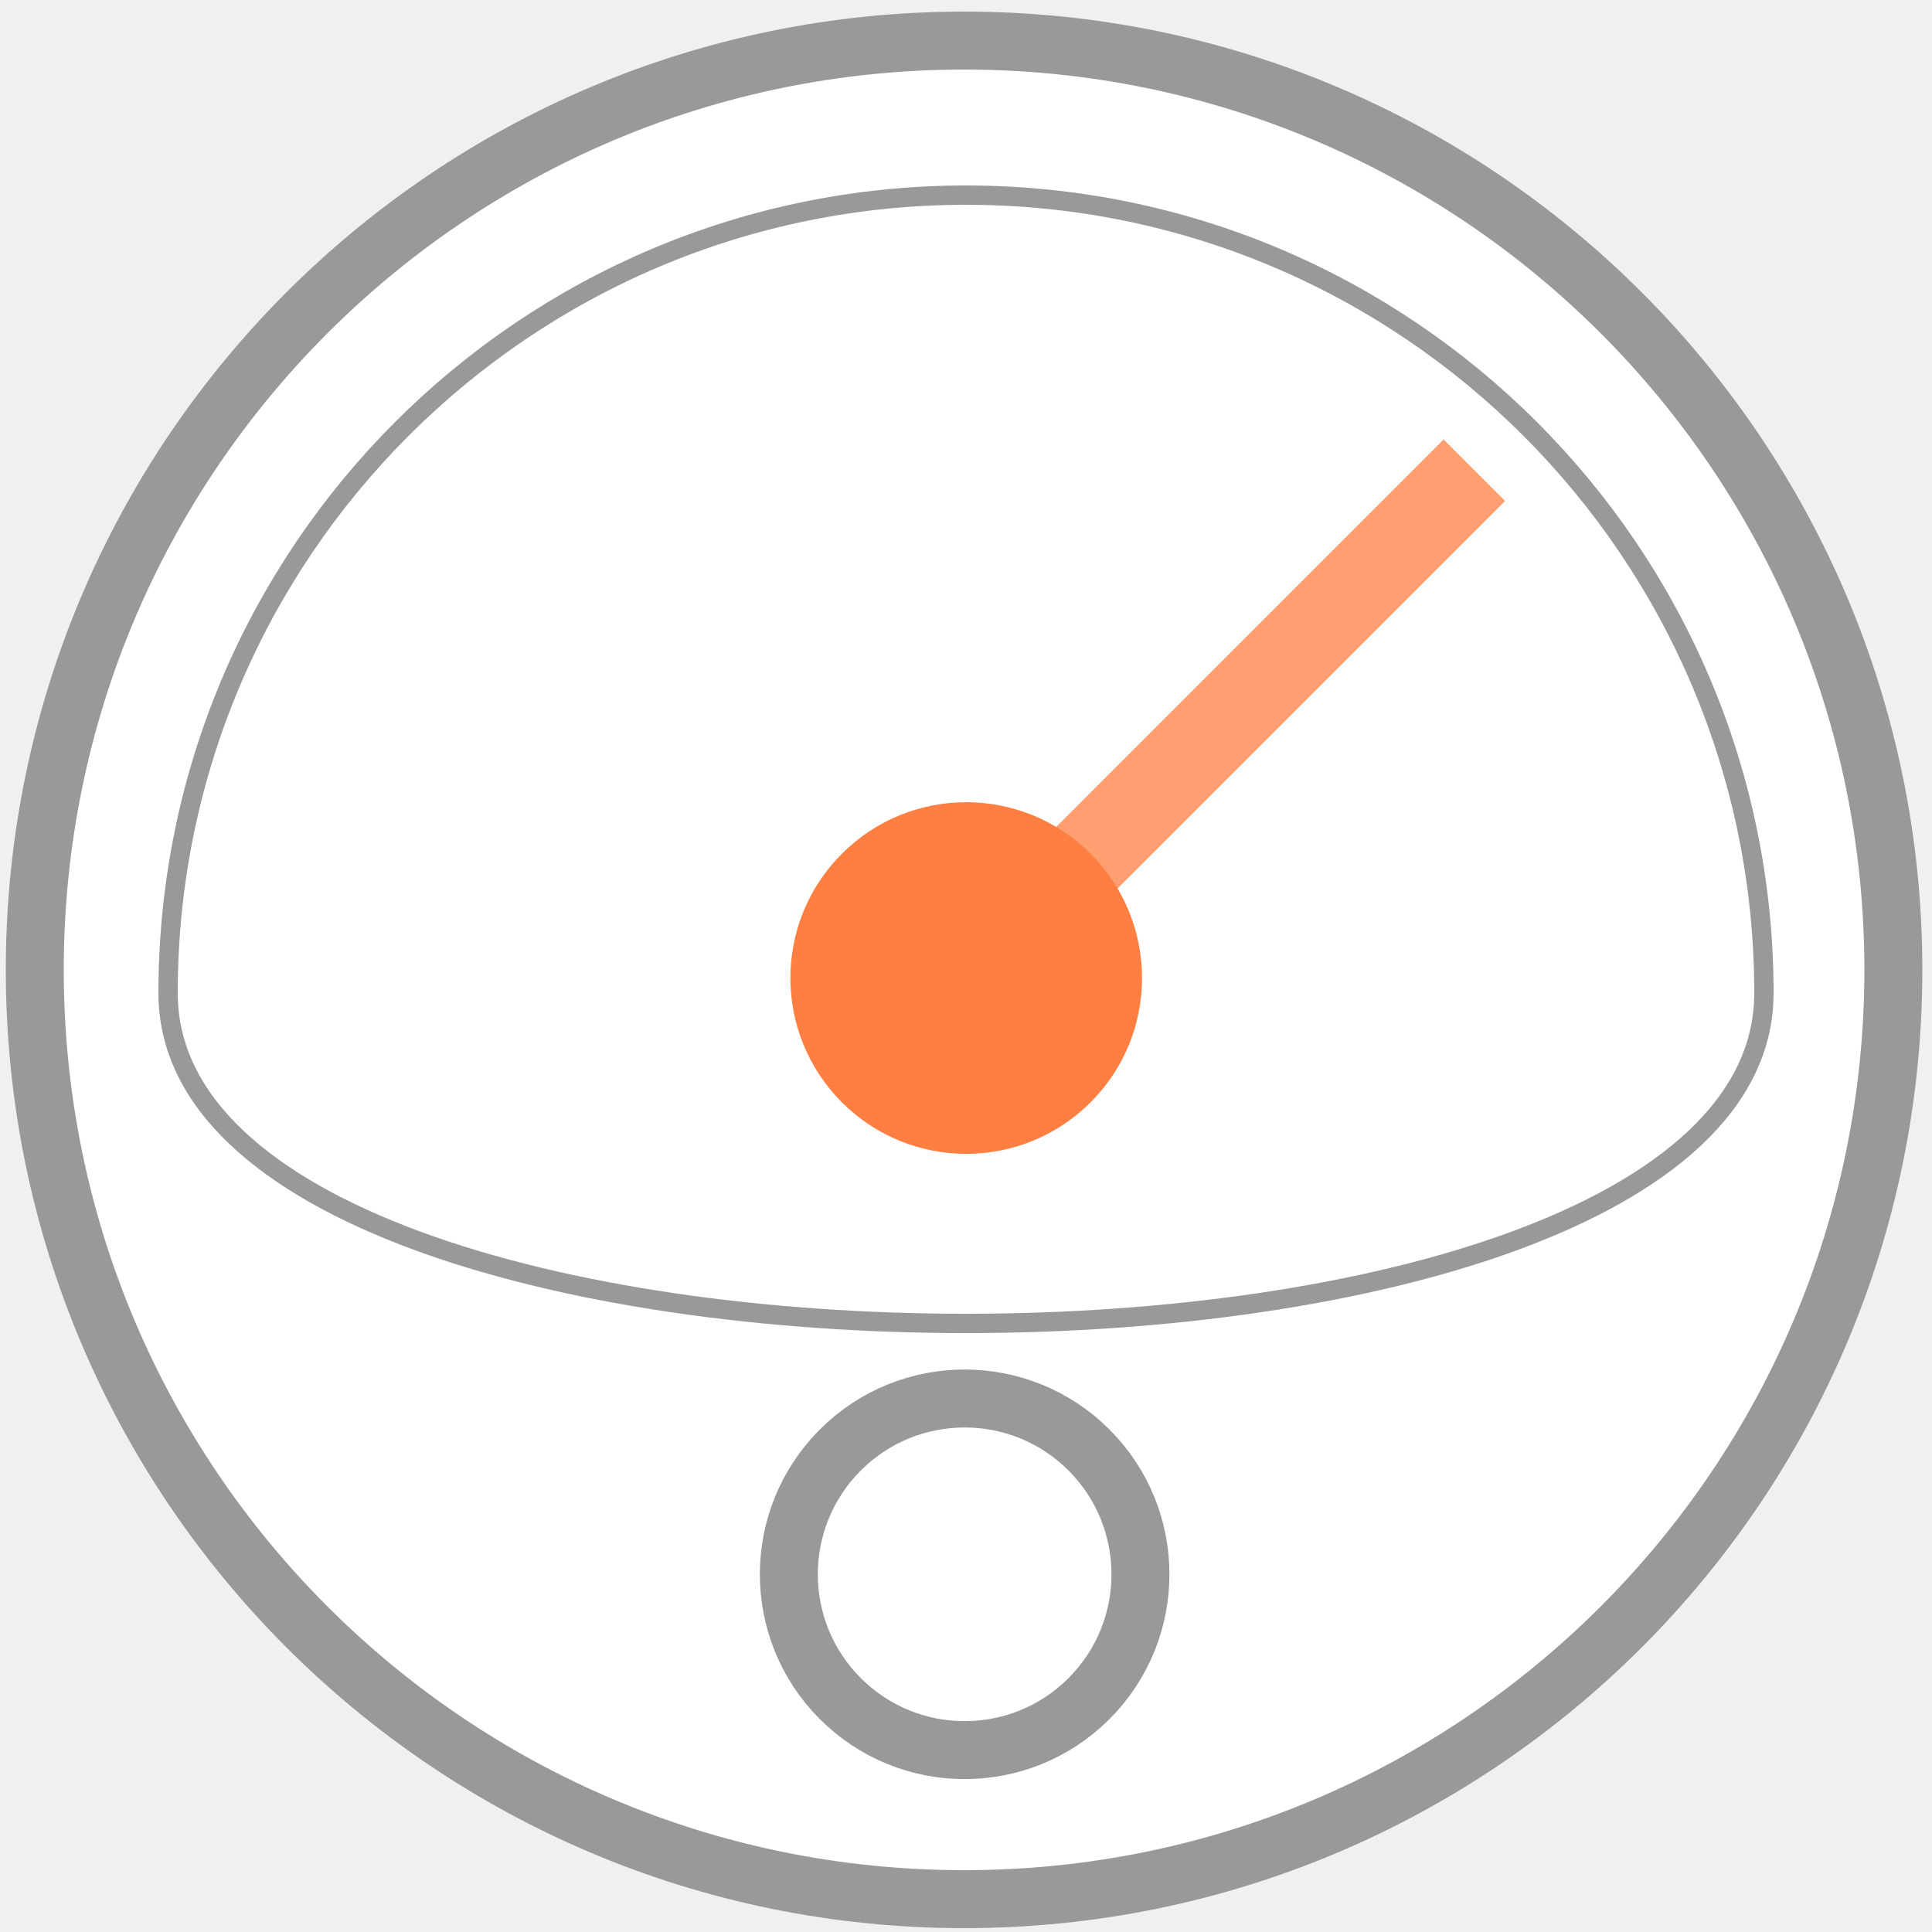
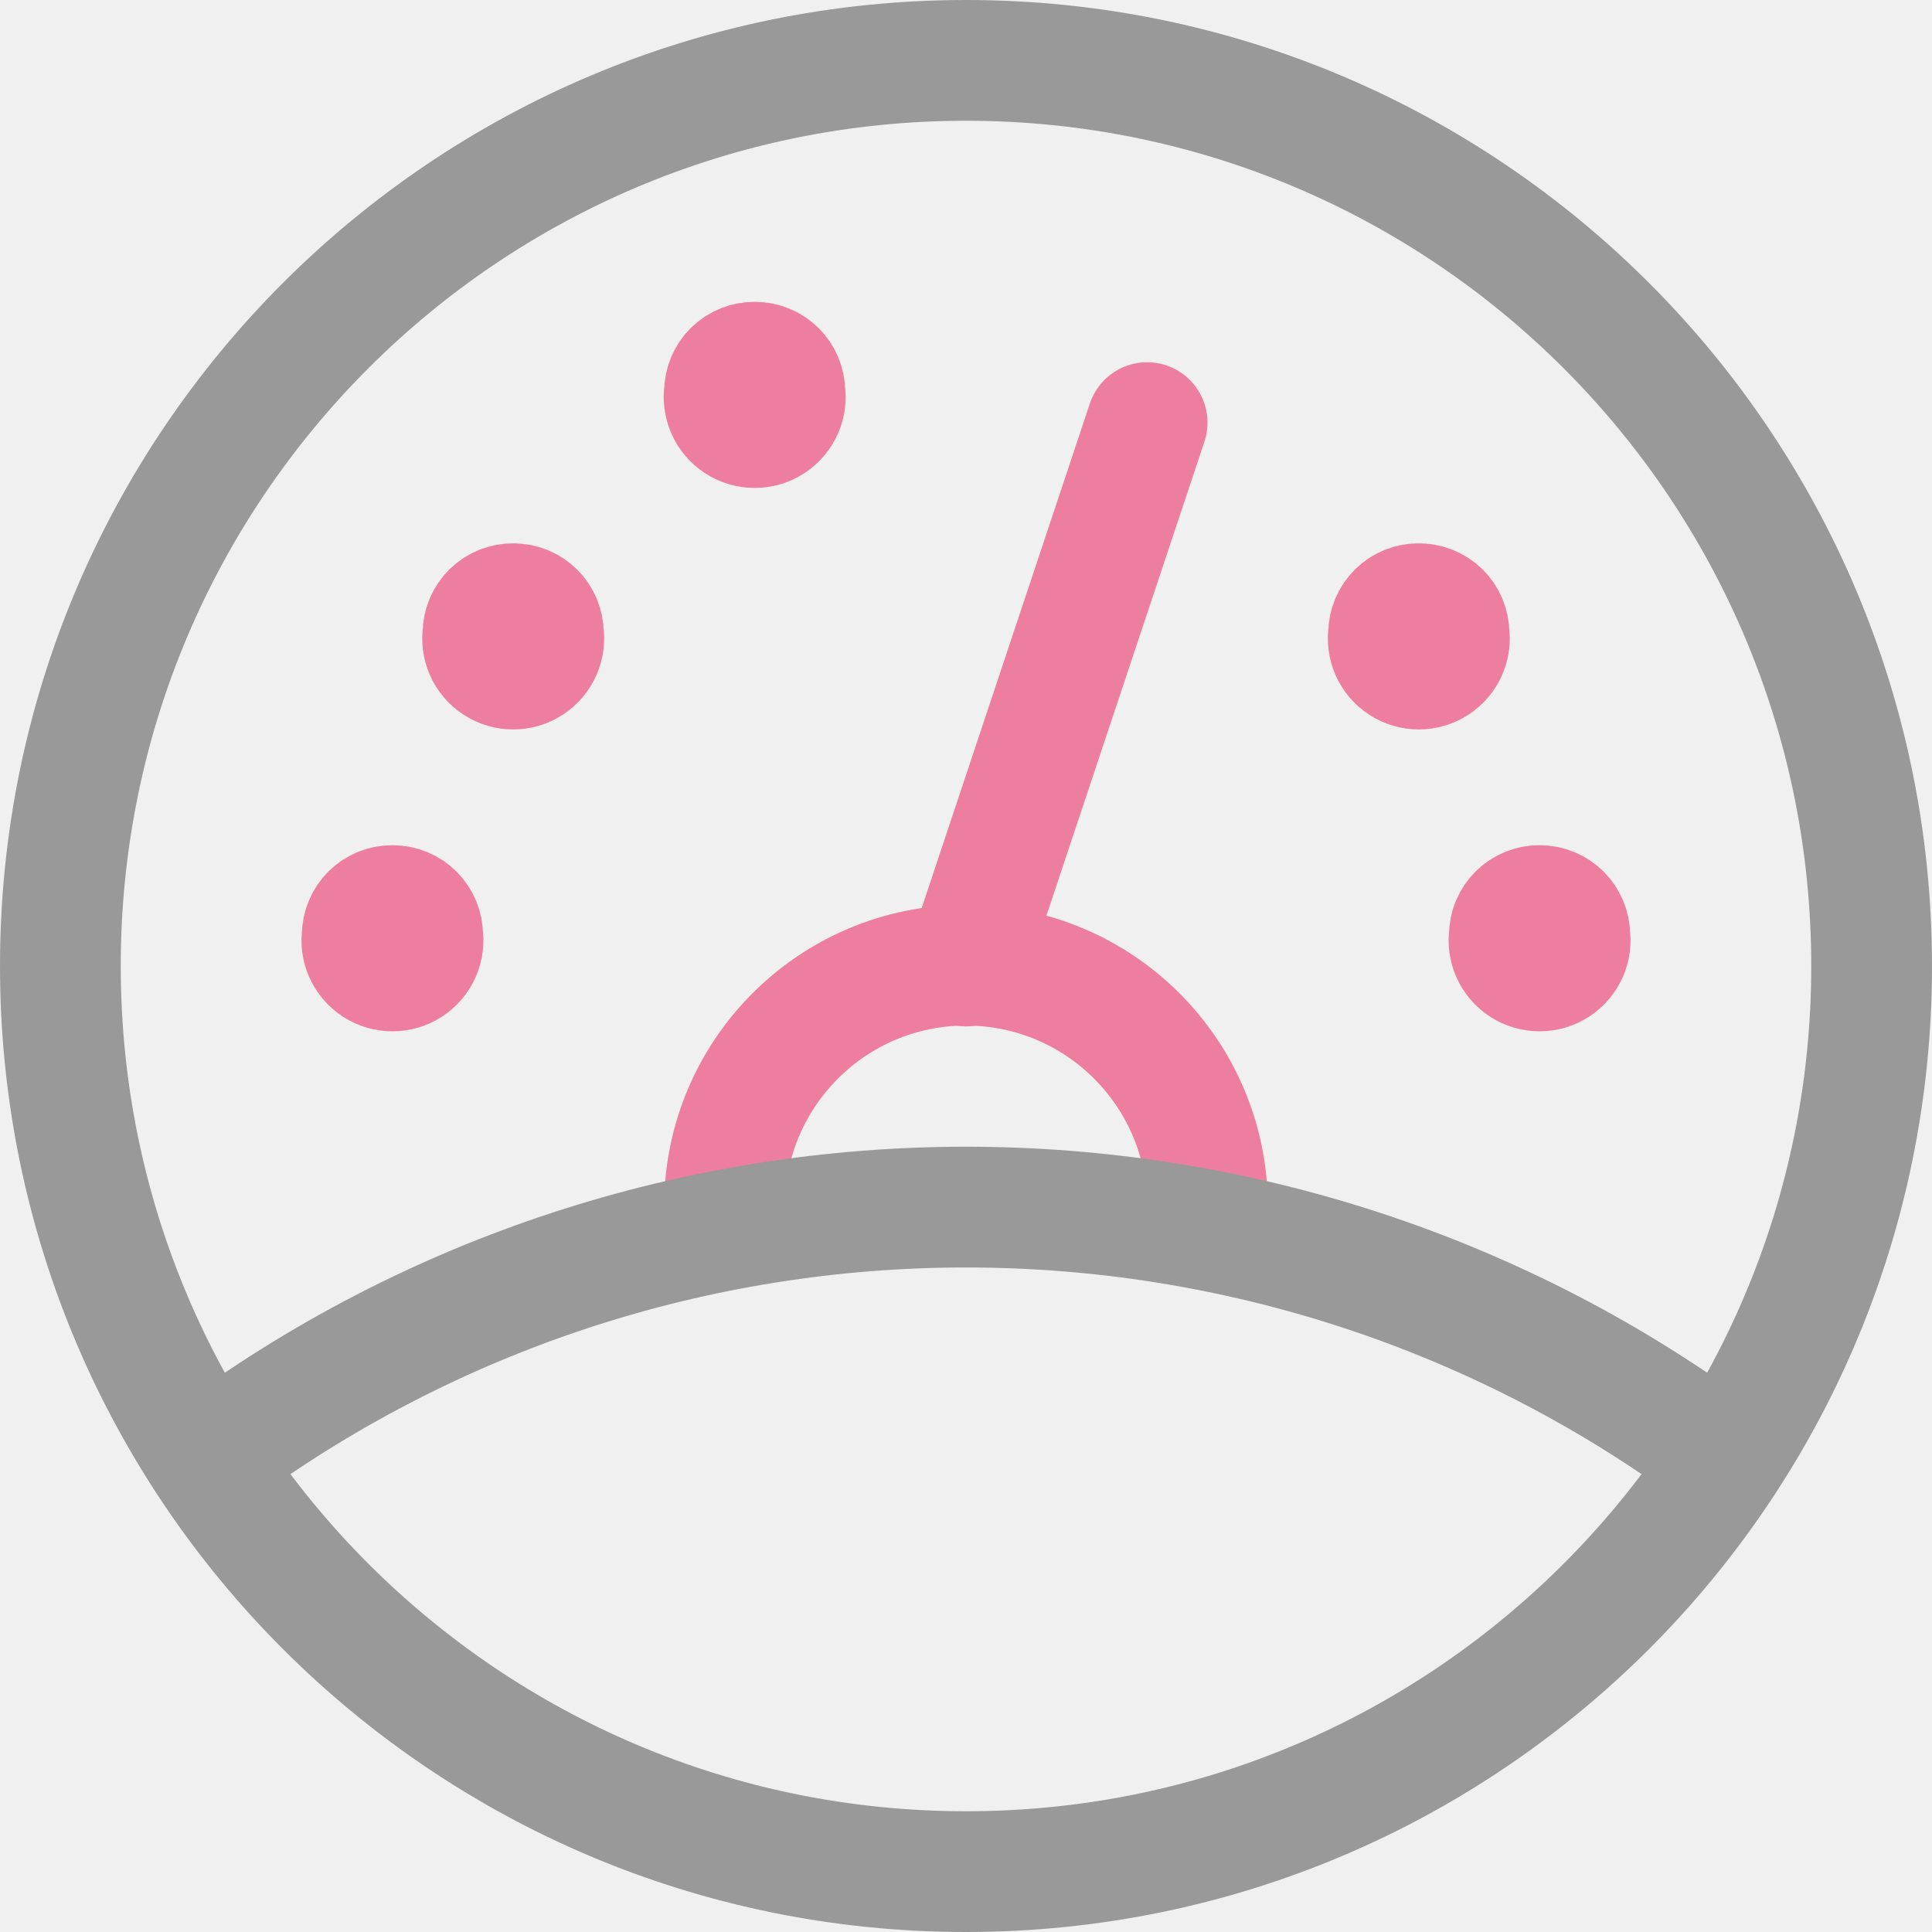
- <svg xmlns="http://www.w3.org/2000/svg" id="Layer_1" viewBox="0 0 100 100">
-   <style>
-     .st0{fill:#FFFFFF;stroke:#999999;stroke-width:3;stroke-miterlimit:10;} .st1{fill:none;stroke:#999999;stroke-miterlimit:10;} .st2{opacity:0.75;fill:#FF7E41;} .st3{fill:#FF7E41;} .st4{fill:none;stroke:#999999;stroke-width:3;stroke-miterlimit:10;}
-   </style>
-   <circle cx="49.9" cy="50.2" r="48.1" class="st0" />
-   <path d="M91.3 51.4c0 22.8-82.6 22.8-82.6 0S27.2 10.1 50 10.1s41.3 18.5 41.3 41.3z" class="st1" />
-   <path d="M74.722 22.744l3.182 3.182L51.46 52.37l-3.183-3.18z" class="st2" />
-   <ellipse cx="50" cy="50.6" transform="rotate(-45 50.033 50.597)" class="st3" rx="9.1" ry="9.1" />
-   <ellipse cx="49.9" cy="81.5" transform="rotate(-45 49.898 81.457)" class="st4" rx="9.1" ry="9.1" />
+ <svg xmlns="http://www.w3.org/2000/svg" id="Layer_1" data-name="Layer 1" viewBox="0 0 24 24">
+   <defs>
+     <style>.cls-1,.cls-2{fill:none;stroke-linecap:round;stroke-linejoin:round;stroke-width:1.5px;}.cls-1{stroke:#ee7ea0;}.cls-2{stroke:#999;}</style>
+   </defs>
+   <path class="cls-1" d="M9,15.29V15a3,3,0,1,1,6,0v.28" transform="translate(0 -0.01)" />
+   <line class="cls-1" x1="14.25" y1="5.25" x2="12" y2="12" />
+   <path class="cls-1" d="M6.38,7.51A.37.37,0,0,0,6,7.88a.38.38,0,1,0,.75,0h0a.37.37,0,0,0-.37-.37h0" transform="translate(0 -0.01)" />
+   <path class="cls-1" d="M19.13,11.26a.37.37,0,0,0-.38.37.38.38,0,1,0,.75,0,.37.37,0,0,0-.37-.37h0" transform="translate(0 -0.01)" />
+   <path class="cls-1" d="M17.63,7.51a.37.37,0,0,0-.38.37.38.38,0,1,0,.75,0h0a.37.37,0,0,0-.38-.37h0" transform="translate(0 -0.01)" />
+   <path class="cls-1" d="M9.38,4.51A.37.37,0,0,0,9,4.88a.38.38,0,1,0,.75,0,.37.37,0,0,0-.37-.37h0" transform="translate(0 -0.01)" />
+   <path class="cls-2" d="M21.43,18.14a15.75,15.75,0,0,0-18.86,0" transform="translate(0 -0.01)" />
+   <circle class="cls-2" cx="12" cy="12" r="11.25" />
+   <path class="cls-1" d="M4.88,11.26a.37.37,0,0,0-.38.37.38.38,0,1,0,.75,0,.37.37,0,0,0-.37-.37" transform="translate(0 -0.01)" />
</svg>
